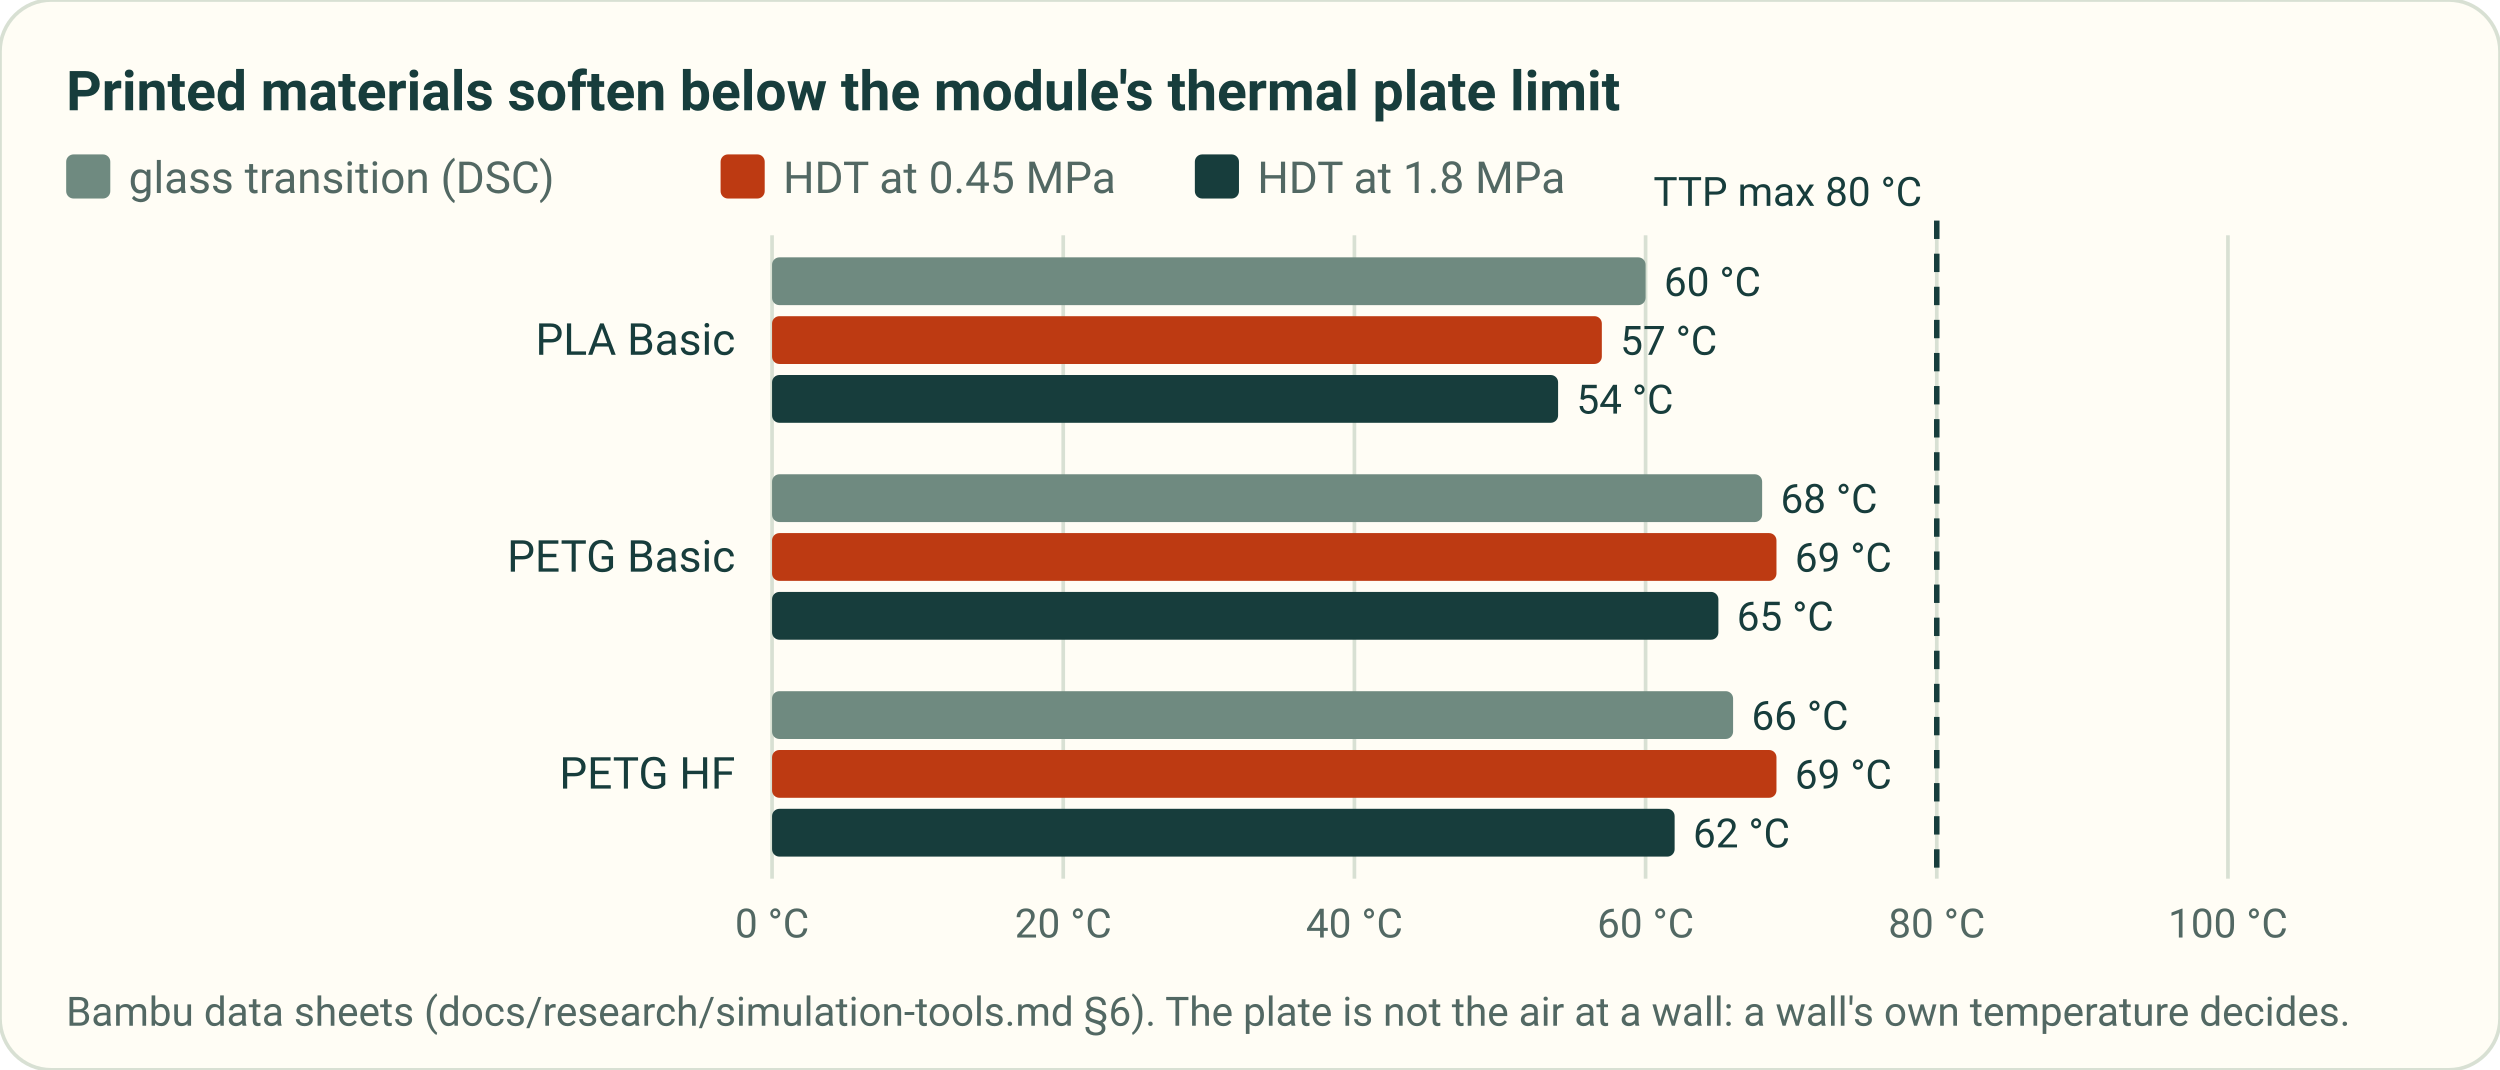
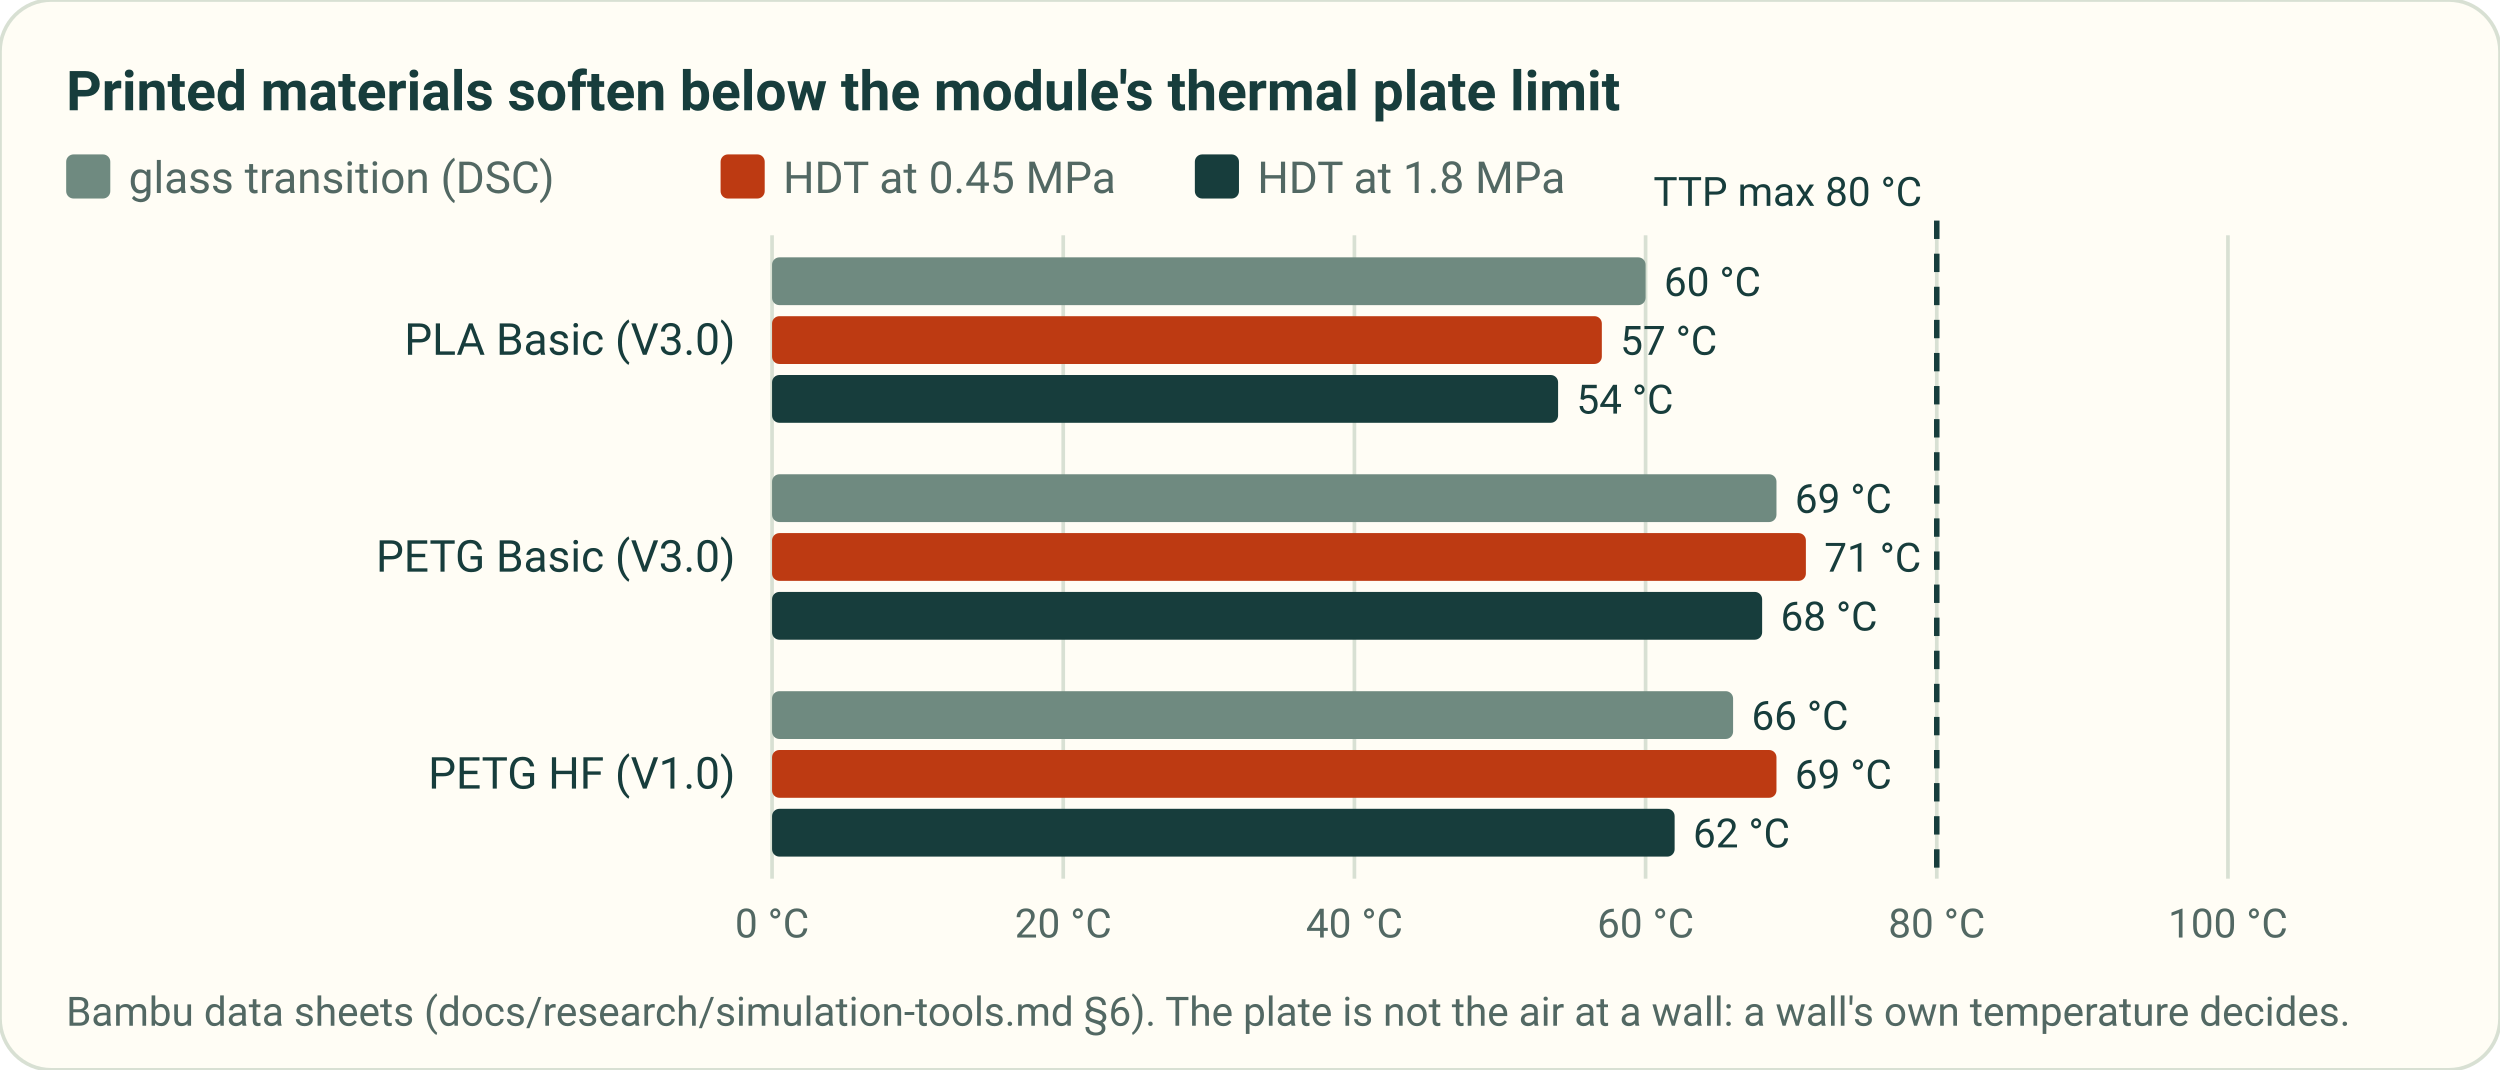
<svg xmlns="http://www.w3.org/2000/svg" viewBox="0 0 680 291" width="680" height="291" role="img" aria-label="Printed materials soften below the module's thermal plate limit" font-family="system-ui,-apple-system,Segoe UI,Roboto,sans-serif">
  <rect width="680" height="291" rx="14" fill="#fffdf5" stroke="#d8e0d3" />
  <text x="18" y="30" font-size="15" font-weight="700" fill="#173d3c">Printed materials soften below the module's thermal plate limit</text>
  <rect x="18" y="42" width="12" height="12" rx="2" fill="#6f8a80" />
  <text x="35" y="52.5" font-size="12" fill="#526863">glass transition (DSC)</text>
  <rect x="196" y="42" width="12" height="12" rx="2" fill="#bd3a12" />
  <text x="213" y="52.5" font-size="12" fill="#526863">HDT at 0.45 MPa</text>
  <rect x="325" y="42" width="12" height="12" rx="2" fill="#173d3c" />
  <text x="342" y="52.5" font-size="12" fill="#526863">HDT at 1.8 MPa</text>
  <line x1="210.0" y1="64" x2="210.0" y2="239" stroke="#d8e0d3" />
  <text x="210.0" y="255" font-size="11" fill="#526863" text-anchor="middle">0 °C</text>
  <line x1="289.2" y1="64" x2="289.2" y2="239" stroke="#d8e0d3" />
  <text x="289.2" y="255" font-size="11" fill="#526863" text-anchor="middle">20 °C</text>
  <line x1="368.4" y1="64" x2="368.4" y2="239" stroke="#d8e0d3" />
  <text x="368.4" y="255" font-size="11" fill="#526863" text-anchor="middle">40 °C</text>
  <line x1="447.6" y1="64" x2="447.6" y2="239" stroke="#d8e0d3" />
  <text x="447.6" y="255" font-size="11" fill="#526863" text-anchor="middle">60 °C</text>
  <line x1="526.8" y1="64" x2="526.8" y2="239" stroke="#d8e0d3" />
  <text x="526.8" y="255" font-size="11" fill="#526863" text-anchor="middle">80 °C</text>
  <line x1="606.0" y1="64" x2="606.0" y2="239" stroke="#d8e0d3" />
  <text x="606.0" y="255" font-size="11" fill="#526863" text-anchor="middle">100 °C</text>
  <line x1="526.8" y1="60" x2="526.8" y2="239" stroke="#173d3c" stroke-width="1.5" stroke-dasharray="5 4" />
  <text x="522.8" y="56" font-size="11" fill="#173d3c" text-anchor="end">TTP max 80 °C</text>
-   <text x="200" y="96.5" font-size="12" fill="#173d3c" text-anchor="end">PLA Basic</text>
+   <text x="200" y="96.5" font-size="12" fill="#173d3c" text-anchor="end">PLA Basic (V3.0)</text>
  <rect x="210" y="70" width="237.6" height="13" rx="2" fill="#6f8a80" />
  <text x="452.6" y="80.5" font-size="11" fill="#173d3c">60 °C</text>
  <rect x="210" y="86" width="225.7" height="13" rx="2" fill="#bd3a12" />
  <text x="440.7" y="96.5" font-size="11" fill="#173d3c">57 °C</text>
  <rect x="210" y="102" width="213.8" height="13" rx="2" fill="#173d3c" />
  <text x="428.8" y="112.5" font-size="11" fill="#173d3c">54 °C</text>
-   <text x="200" y="155.5" font-size="12" fill="#173d3c" text-anchor="end">PETG Basic</text>
-   <rect x="210" y="129" width="269.3" height="13" rx="2" fill="#6f8a80" />
-   <text x="484.3" y="139.5" font-size="11" fill="#173d3c">68 °C</text>
-   <rect x="210" y="145" width="273.2" height="13" rx="2" fill="#bd3a12" />
-   <text x="488.2" y="155.5" font-size="11" fill="#173d3c">69 °C</text>
-   <rect x="210" y="161" width="257.4" height="13" rx="2" fill="#173d3c" />
-   <text x="472.4" y="171.5" font-size="11" fill="#173d3c">65 °C</text>
-   <text x="200" y="214.5" font-size="12" fill="#173d3c" text-anchor="end">PETG HF</text>
+   <text x="200" y="155.5" font-size="12" fill="#173d3c" text-anchor="end">PETG Basic (V3.0)</text>
+   <rect x="210" y="129" width="273.2" height="13" rx="2" fill="#6f8a80" />
+   <text x="488.2" y="139.5" font-size="11" fill="#173d3c">69 °C</text>
+   <rect x="210" y="145" width="281.2" height="13" rx="2" fill="#bd3a12" />
+   <text x="496.2" y="155.5" font-size="11" fill="#173d3c">71 °C</text>
+   <rect x="210" y="161" width="269.3" height="13" rx="2" fill="#173d3c" />
+   <text x="484.3" y="171.5" font-size="11" fill="#173d3c">68 °C</text>
+   <text x="200" y="214.5" font-size="12" fill="#173d3c" text-anchor="end">PETG HF (V1.0)</text>
  <rect x="210" y="188" width="261.4" height="13" rx="2" fill="#6f8a80" />
  <text x="476.4" y="198.5" font-size="11" fill="#173d3c">66 °C</text>
  <rect x="210" y="204" width="273.2" height="13" rx="2" fill="#bd3a12" />
  <text x="488.2" y="214.5" font-size="11" fill="#173d3c">69 °C</text>
  <rect x="210" y="220" width="245.5" height="13" rx="2" fill="#173d3c" />
  <text x="460.5" y="230.5" font-size="11" fill="#173d3c">62 °C</text>
  <text x="18" y="279" font-size="11" fill="#526863">Bambu data sheets (docs/research/simulation-tools.md §6). The plate is not the air at a wall: a wall's own temperature decides.</text>
</svg>
